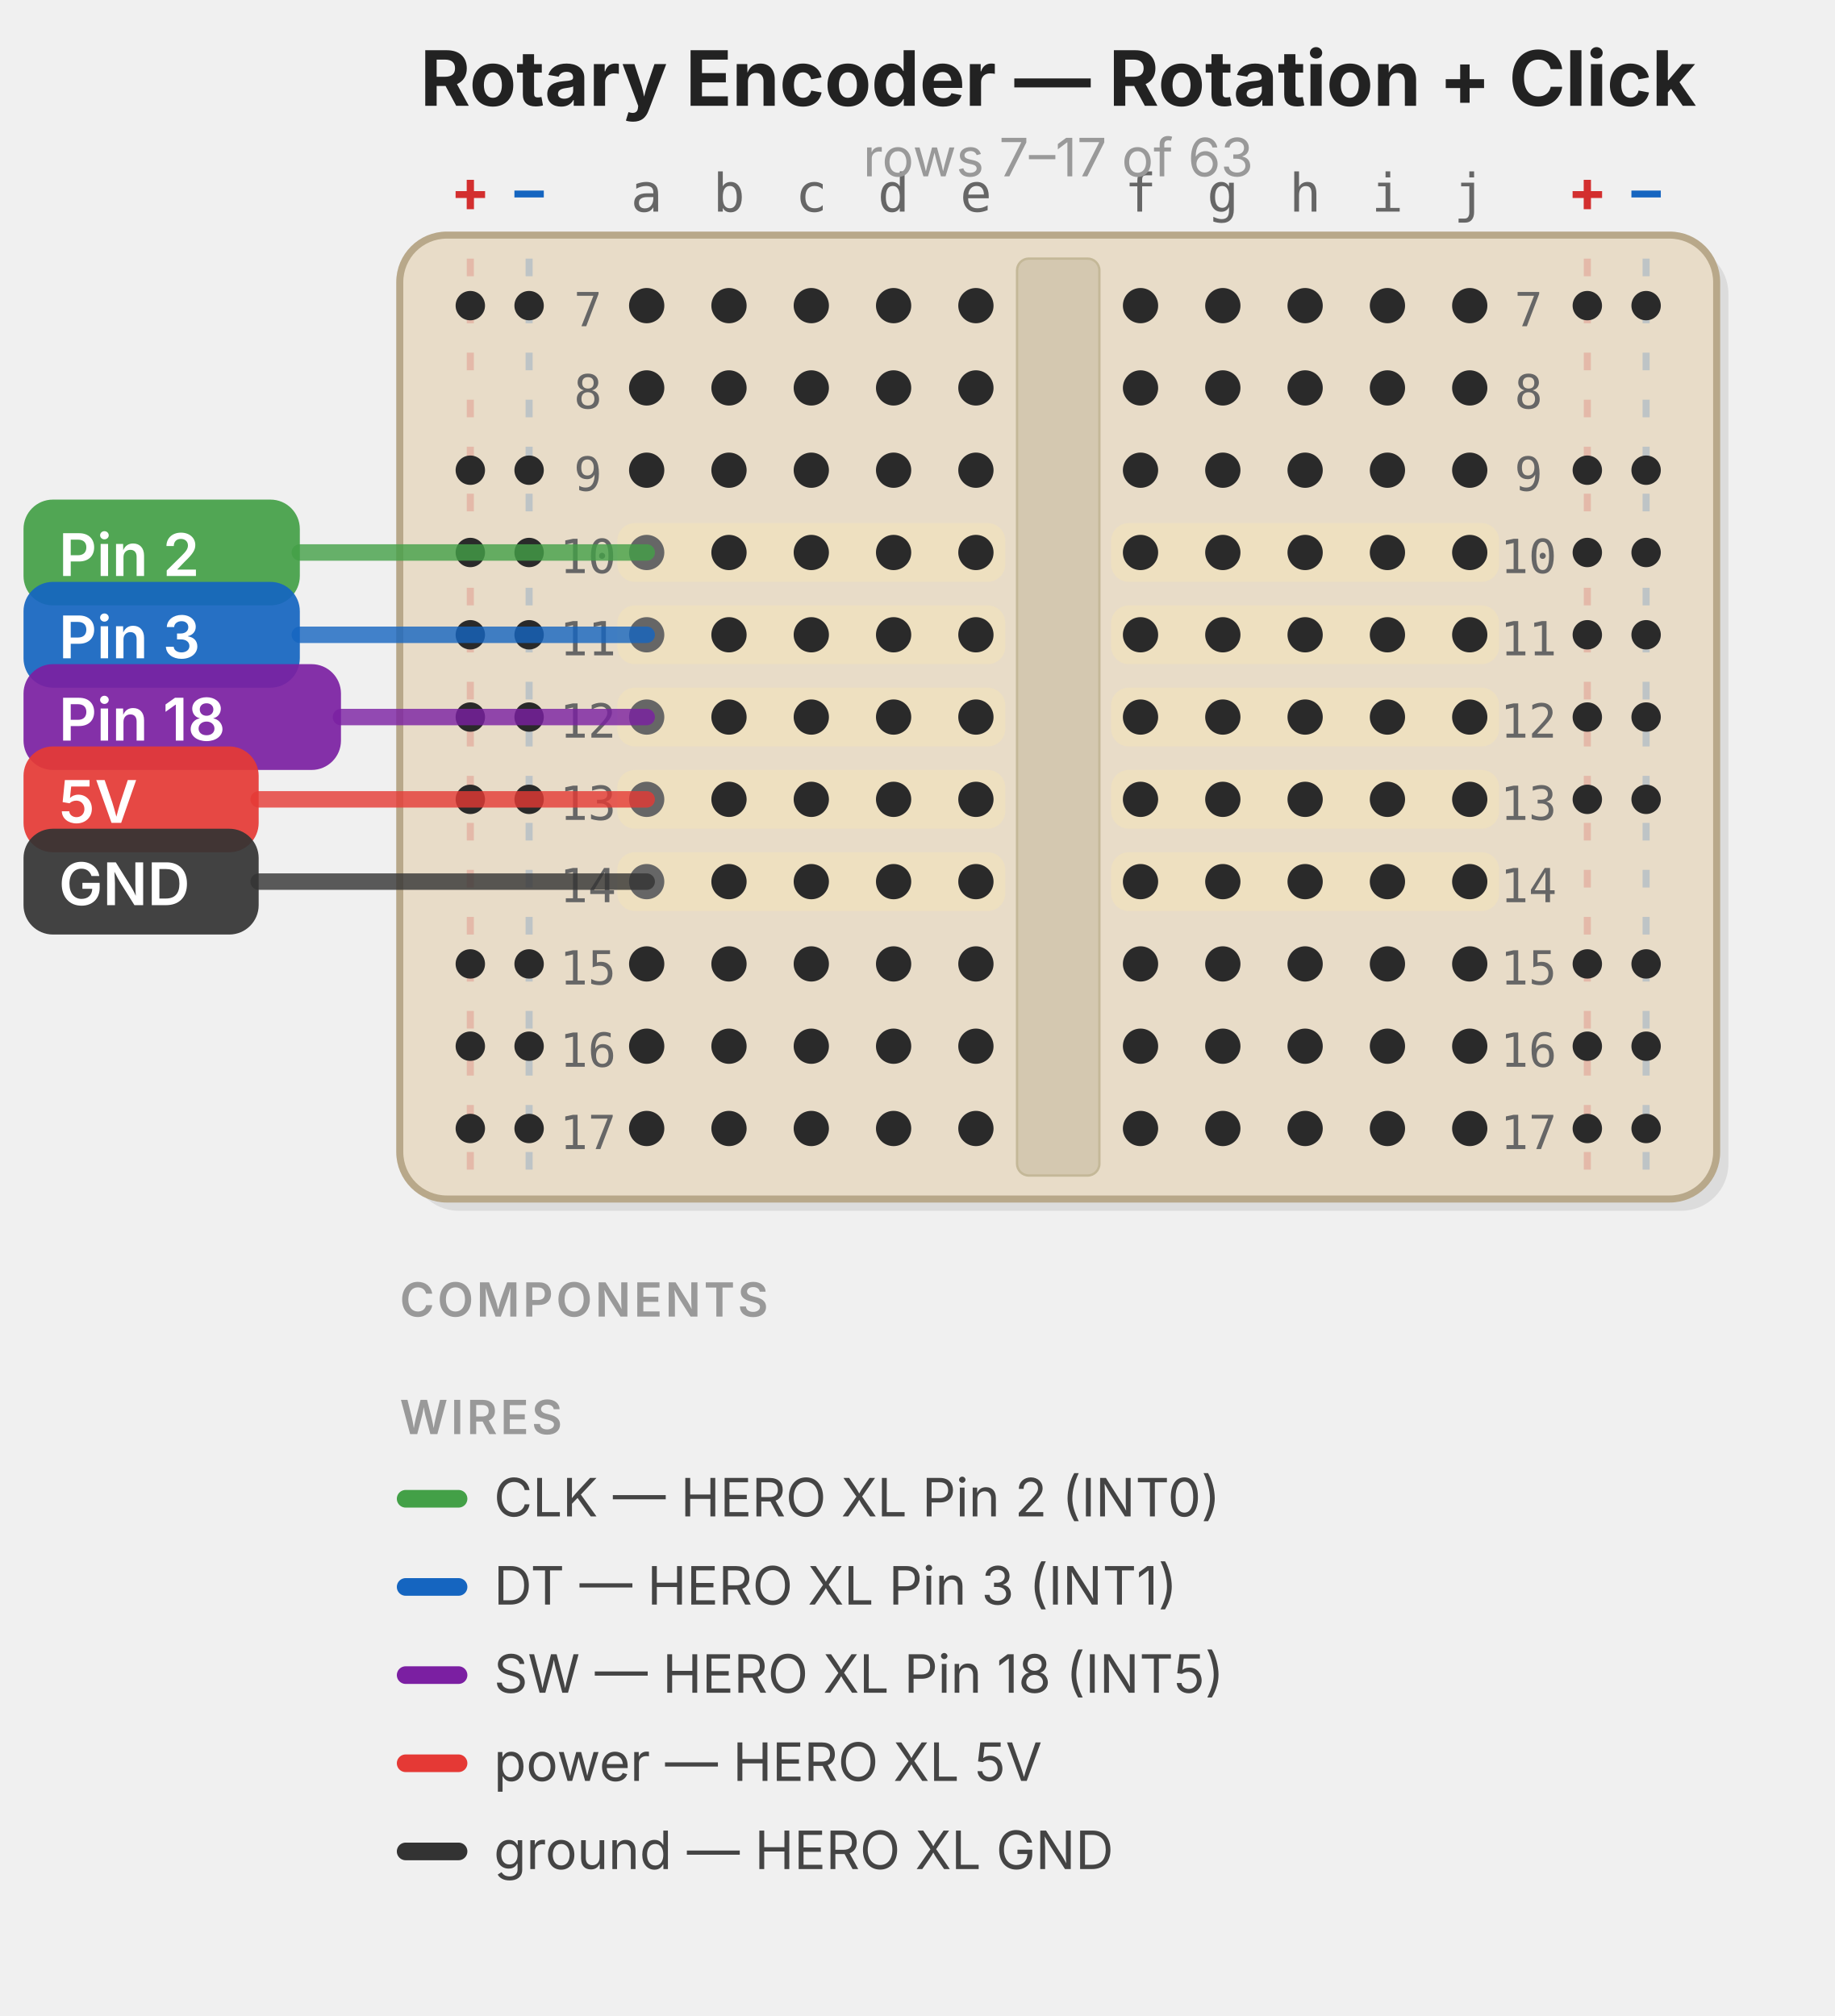
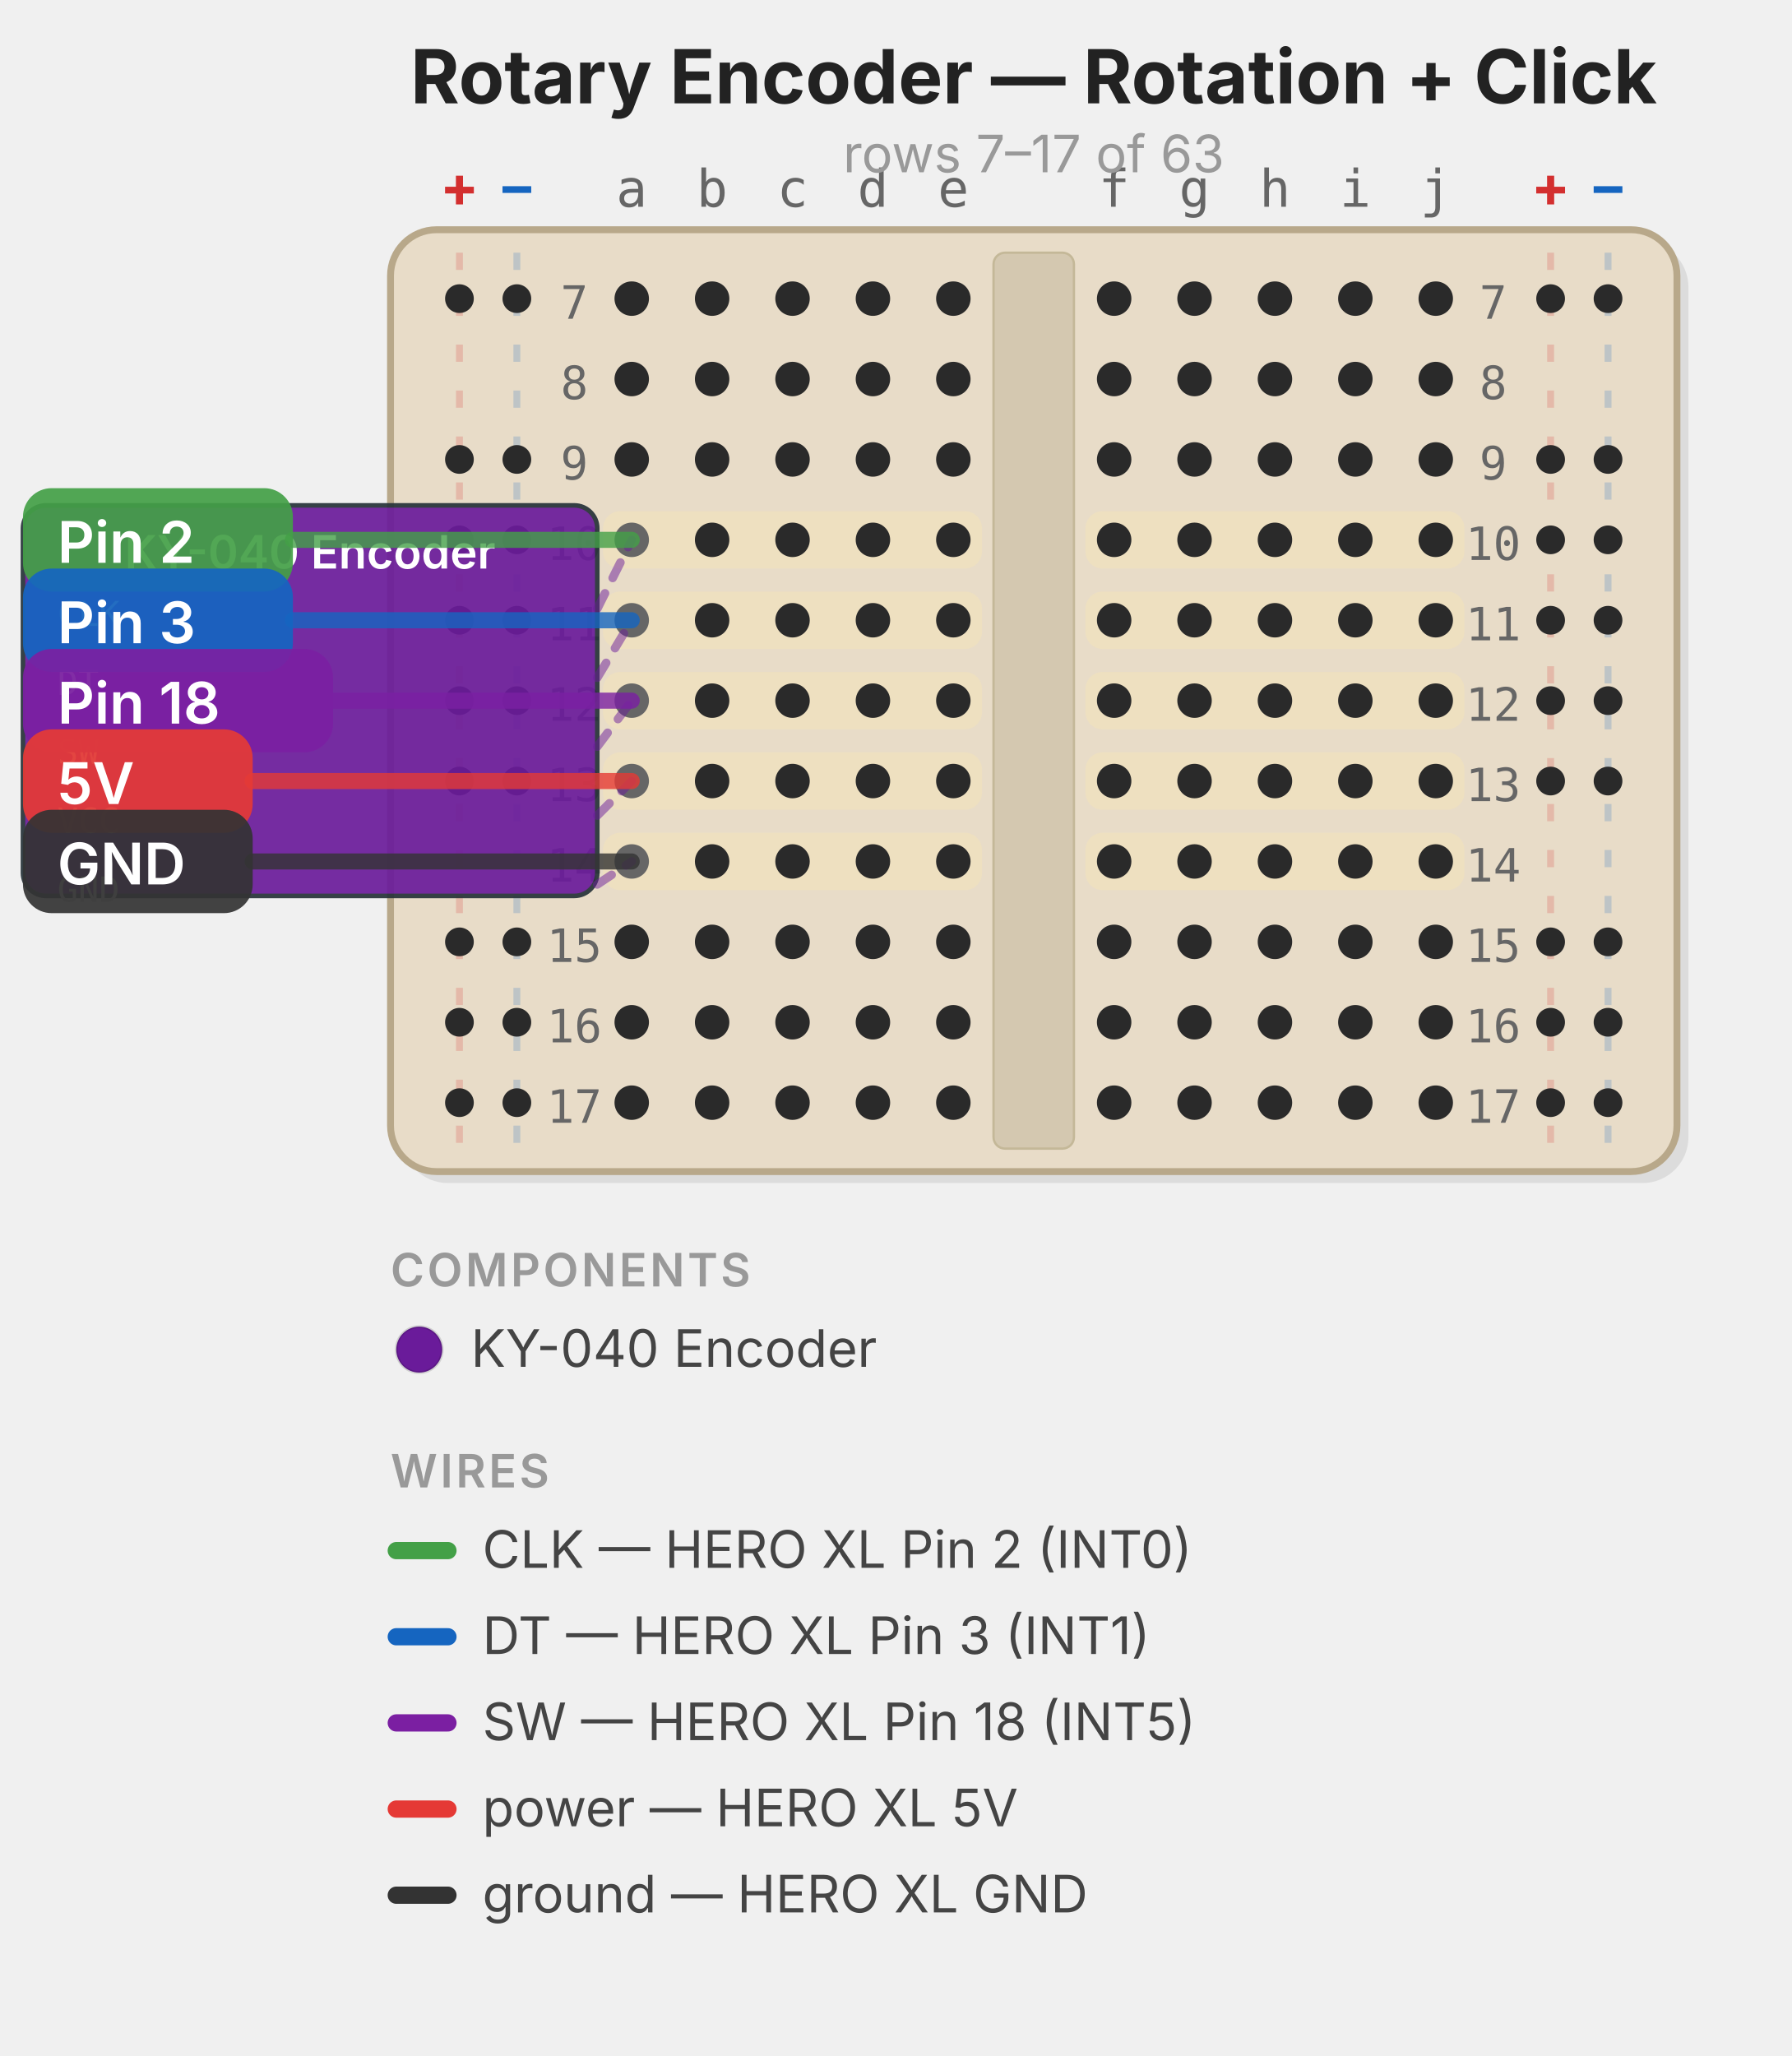
- <svg xmlns="http://www.w3.org/2000/svg" viewBox="0 0 312 343" width="312" height="343" style="background:#fff">
+ <svg xmlns="http://www.w3.org/2000/svg" viewBox="0 0 312 358" width="312" height="358" style="background:#fff">
  <rect x="70.0" y="42.0" width="224.0" height="164.0" rx="8" fill="#00000015" />
  <rect x="68.0" y="40.0" width="224.0" height="164.0" rx="8" fill="#e8dcc8" stroke="#b8a88a" stroke-width="1.2" />
  <rect x="173.0" y="44.0" width="14.0" height="156.0" rx="2" fill="#d4c8b0" stroke="#c4b898" stroke-width="0.4" />
  <line x1="80.0" y1="44.0" x2="80.0" y2="200.0" stroke="#d32f2f" stroke-width="1.2" opacity="0.2" stroke-dasharray="3,5" />
  <line x1="90.0" y1="44.0" x2="90.0" y2="200.0" stroke="#1565c0" stroke-width="1.2" opacity="0.2" stroke-dasharray="3,5" />
  <line x1="270.0" y1="44.0" x2="270.0" y2="200.0" stroke="#d32f2f" stroke-width="1.2" opacity="0.2" stroke-dasharray="3,5" />
  <line x1="280.0" y1="44.0" x2="280.0" y2="200.0" stroke="#1565c0" stroke-width="1.2" opacity="0.2" stroke-dasharray="3,5" />
  <rect x="105.0" y="89.0" width="66.0" height="10.0" rx="3" fill="#ffeaa7" opacity="0.25" />
  <rect x="189.0" y="89.0" width="66.0" height="10.0" rx="3" fill="#ffeaa7" opacity="0.25" />
  <rect x="105.0" y="103.0" width="66.0" height="10.0" rx="3" fill="#ffeaa7" opacity="0.25" />
  <rect x="189.0" y="103.0" width="66.0" height="10.0" rx="3" fill="#ffeaa7" opacity="0.25" />
  <rect x="105.0" y="117.0" width="66.0" height="10.0" rx="3" fill="#ffeaa7" opacity="0.25" />
  <rect x="189.0" y="117.0" width="66.0" height="10.0" rx="3" fill="#ffeaa7" opacity="0.25" />
  <rect x="105.0" y="131.0" width="66.0" height="10.0" rx="3" fill="#ffeaa7" opacity="0.25" />
  <rect x="189.0" y="131.0" width="66.0" height="10.0" rx="3" fill="#ffeaa7" opacity="0.25" />
  <rect x="105.0" y="145.0" width="66.0" height="10.0" rx="3" fill="#ffeaa7" opacity="0.25" />
  <rect x="189.0" y="145.0" width="66.0" height="10.0" rx="3" fill="#ffeaa7" opacity="0.25" />
  <circle cx="110.0" cy="52.0" r="3.0" fill="#2a2a2a" />
  <circle cx="110.0" cy="66.0" r="3.0" fill="#2a2a2a" />
  <circle cx="110.0" cy="80.0" r="3.0" fill="#2a2a2a" />
  <circle cx="110.0" cy="94.0" r="3.0" fill="#666" />
  <circle cx="110.0" cy="108.0" r="3.0" fill="#666" />
  <circle cx="110.0" cy="122.0" r="3.0" fill="#666" />
  <circle cx="110.0" cy="136.0" r="3.0" fill="#666" />
  <circle cx="110.0" cy="150.0" r="3.0" fill="#666" />
  <circle cx="110.0" cy="164.0" r="3.0" fill="#2a2a2a" />
  <circle cx="110.0" cy="178.0" r="3.0" fill="#2a2a2a" />
  <circle cx="110.0" cy="192.0" r="3.0" fill="#2a2a2a" />
  <circle cx="124.0" cy="52.0" r="3.0" fill="#2a2a2a" />
  <circle cx="124.0" cy="66.0" r="3.0" fill="#2a2a2a" />
  <circle cx="124.0" cy="80.0" r="3.0" fill="#2a2a2a" />
  <circle cx="124.0" cy="94.0" r="3.0" fill="#2a2a2a" />
  <circle cx="124.0" cy="108.0" r="3.0" fill="#2a2a2a" />
  <circle cx="124.0" cy="122.0" r="3.0" fill="#2a2a2a" />
  <circle cx="124.0" cy="136.0" r="3.0" fill="#2a2a2a" />
  <circle cx="124.0" cy="150.0" r="3.0" fill="#2a2a2a" />
  <circle cx="124.0" cy="164.0" r="3.0" fill="#2a2a2a" />
  <circle cx="124.0" cy="178.0" r="3.0" fill="#2a2a2a" />
  <circle cx="124.0" cy="192.0" r="3.0" fill="#2a2a2a" />
  <circle cx="138.0" cy="52.0" r="3.0" fill="#2a2a2a" />
  <circle cx="138.0" cy="66.0" r="3.0" fill="#2a2a2a" />
  <circle cx="138.0" cy="80.0" r="3.0" fill="#2a2a2a" />
  <circle cx="138.0" cy="94.0" r="3.0" fill="#2a2a2a" />
  <circle cx="138.0" cy="108.0" r="3.0" fill="#2a2a2a" />
  <circle cx="138.0" cy="122.0" r="3.0" fill="#2a2a2a" />
  <circle cx="138.0" cy="136.0" r="3.0" fill="#2a2a2a" />
  <circle cx="138.0" cy="150.0" r="3.0" fill="#2a2a2a" />
  <circle cx="138.0" cy="164.0" r="3.0" fill="#2a2a2a" />
  <circle cx="138.0" cy="178.0" r="3.0" fill="#2a2a2a" />
  <circle cx="138.0" cy="192.0" r="3.0" fill="#2a2a2a" />
  <circle cx="152.0" cy="52.0" r="3.0" fill="#2a2a2a" />
  <circle cx="152.0" cy="66.0" r="3.0" fill="#2a2a2a" />
  <circle cx="152.0" cy="80.0" r="3.0" fill="#2a2a2a" />
  <circle cx="152.0" cy="94.0" r="3.0" fill="#2a2a2a" />
  <circle cx="152.0" cy="108.0" r="3.0" fill="#2a2a2a" />
  <circle cx="152.0" cy="122.0" r="3.0" fill="#2a2a2a" />
  <circle cx="152.0" cy="136.0" r="3.0" fill="#2a2a2a" />
  <circle cx="152.0" cy="150.0" r="3.0" fill="#2a2a2a" />
  <circle cx="152.0" cy="164.0" r="3.0" fill="#2a2a2a" />
  <circle cx="152.0" cy="178.0" r="3.0" fill="#2a2a2a" />
  <circle cx="152.0" cy="192.0" r="3.0" fill="#2a2a2a" />
  <circle cx="166.0" cy="52.0" r="3.0" fill="#2a2a2a" />
  <circle cx="166.0" cy="66.0" r="3.0" fill="#2a2a2a" />
  <circle cx="166.0" cy="80.0" r="3.0" fill="#2a2a2a" />
  <circle cx="166.0" cy="94.0" r="3.0" fill="#2a2a2a" />
  <circle cx="166.0" cy="108.0" r="3.0" fill="#2a2a2a" />
  <circle cx="166.0" cy="122.0" r="3.0" fill="#2a2a2a" />
  <circle cx="166.0" cy="136.0" r="3.0" fill="#2a2a2a" />
  <circle cx="166.0" cy="150.0" r="3.0" fill="#2a2a2a" />
  <circle cx="166.0" cy="164.0" r="3.0" fill="#2a2a2a" />
  <circle cx="166.0" cy="178.0" r="3.0" fill="#2a2a2a" />
  <circle cx="166.0" cy="192.0" r="3.0" fill="#2a2a2a" />
  <circle cx="194.0" cy="52.0" r="3.0" fill="#2a2a2a" />
  <circle cx="194.0" cy="66.0" r="3.0" fill="#2a2a2a" />
  <circle cx="194.0" cy="80.0" r="3.0" fill="#2a2a2a" />
  <circle cx="194.0" cy="94.0" r="3.0" fill="#2a2a2a" />
  <circle cx="194.0" cy="108.0" r="3.0" fill="#2a2a2a" />
  <circle cx="194.0" cy="122.0" r="3.0" fill="#2a2a2a" />
  <circle cx="194.0" cy="136.0" r="3.0" fill="#2a2a2a" />
  <circle cx="194.0" cy="150.0" r="3.0" fill="#2a2a2a" />
  <circle cx="194.0" cy="164.0" r="3.0" fill="#2a2a2a" />
  <circle cx="194.0" cy="178.0" r="3.0" fill="#2a2a2a" />
  <circle cx="194.0" cy="192.0" r="3.0" fill="#2a2a2a" />
  <circle cx="208.0" cy="52.0" r="3.0" fill="#2a2a2a" />
  <circle cx="208.0" cy="66.0" r="3.0" fill="#2a2a2a" />
  <circle cx="208.0" cy="80.0" r="3.0" fill="#2a2a2a" />
  <circle cx="208.0" cy="94.0" r="3.0" fill="#2a2a2a" />
  <circle cx="208.0" cy="108.0" r="3.0" fill="#2a2a2a" />
  <circle cx="208.0" cy="122.0" r="3.0" fill="#2a2a2a" />
  <circle cx="208.0" cy="136.0" r="3.0" fill="#2a2a2a" />
  <circle cx="208.0" cy="150.0" r="3.0" fill="#2a2a2a" />
  <circle cx="208.0" cy="164.0" r="3.0" fill="#2a2a2a" />
  <circle cx="208.0" cy="178.0" r="3.0" fill="#2a2a2a" />
  <circle cx="208.0" cy="192.0" r="3.0" fill="#2a2a2a" />
  <circle cx="222.0" cy="52.0" r="3.0" fill="#2a2a2a" />
  <circle cx="222.0" cy="66.0" r="3.0" fill="#2a2a2a" />
  <circle cx="222.0" cy="80.0" r="3.0" fill="#2a2a2a" />
  <circle cx="222.0" cy="94.0" r="3.0" fill="#2a2a2a" />
  <circle cx="222.0" cy="108.0" r="3.0" fill="#2a2a2a" />
  <circle cx="222.0" cy="122.0" r="3.0" fill="#2a2a2a" />
  <circle cx="222.0" cy="136.0" r="3.0" fill="#2a2a2a" />
  <circle cx="222.0" cy="150.0" r="3.0" fill="#2a2a2a" />
  <circle cx="222.0" cy="164.0" r="3.0" fill="#2a2a2a" />
  <circle cx="222.0" cy="178.0" r="3.0" fill="#2a2a2a" />
  <circle cx="222.0" cy="192.0" r="3.0" fill="#2a2a2a" />
  <circle cx="236.0" cy="52.0" r="3.0" fill="#2a2a2a" />
  <circle cx="236.0" cy="66.0" r="3.0" fill="#2a2a2a" />
  <circle cx="236.0" cy="80.0" r="3.0" fill="#2a2a2a" />
  <circle cx="236.0" cy="94.0" r="3.0" fill="#2a2a2a" />
  <circle cx="236.0" cy="108.0" r="3.0" fill="#2a2a2a" />
  <circle cx="236.0" cy="122.0" r="3.0" fill="#2a2a2a" />
  <circle cx="236.0" cy="136.0" r="3.0" fill="#2a2a2a" />
  <circle cx="236.0" cy="150.0" r="3.0" fill="#2a2a2a" />
  <circle cx="236.0" cy="164.0" r="3.0" fill="#2a2a2a" />
  <circle cx="236.0" cy="178.0" r="3.0" fill="#2a2a2a" />
  <circle cx="236.0" cy="192.0" r="3.0" fill="#2a2a2a" />
  <circle cx="250.0" cy="52.0" r="3.0" fill="#2a2a2a" />
  <circle cx="250.0" cy="66.0" r="3.0" fill="#2a2a2a" />
  <circle cx="250.0" cy="80.0" r="3.0" fill="#2a2a2a" />
  <circle cx="250.0" cy="94.0" r="3.0" fill="#2a2a2a" />
  <circle cx="250.0" cy="108.0" r="3.0" fill="#2a2a2a" />
  <circle cx="250.0" cy="122.0" r="3.0" fill="#2a2a2a" />
  <circle cx="250.0" cy="136.0" r="3.0" fill="#2a2a2a" />
  <circle cx="250.0" cy="150.0" r="3.0" fill="#2a2a2a" />
  <circle cx="250.0" cy="164.0" r="3.0" fill="#2a2a2a" />
  <circle cx="250.0" cy="178.0" r="3.0" fill="#2a2a2a" />
  <circle cx="250.0" cy="192.0" r="3.0" fill="#2a2a2a" />
  <circle cx="80.0" cy="52.0" r="2.5" fill="#2a2a2a" />
  <circle cx="80.0" cy="80.0" r="2.5" fill="#2a2a2a" />
  <circle cx="80.0" cy="94.0" r="2.5" fill="#2a2a2a" />
  <circle cx="80.0" cy="108.0" r="2.5" fill="#2a2a2a" />
  <circle cx="80.0" cy="122.0" r="2.5" fill="#2a2a2a" />
  <circle cx="80.0" cy="136.0" r="2.5" fill="#2a2a2a" />
  <circle cx="80.0" cy="164.0" r="2.5" fill="#2a2a2a" />
  <circle cx="80.0" cy="178.0" r="2.5" fill="#2a2a2a" />
  <circle cx="80.0" cy="192.0" r="2.5" fill="#2a2a2a" />
  <circle cx="90.0" cy="52.0" r="2.5" fill="#2a2a2a" />
  <circle cx="90.0" cy="80.0" r="2.5" fill="#2a2a2a" />
  <circle cx="90.0" cy="94.0" r="2.5" fill="#2a2a2a" />
  <circle cx="90.0" cy="108.0" r="2.5" fill="#2a2a2a" />
  <circle cx="90.0" cy="122.0" r="2.5" fill="#2a2a2a" />
  <circle cx="90.0" cy="136.0" r="2.5" fill="#2a2a2a" />
  <circle cx="90.0" cy="164.0" r="2.5" fill="#2a2a2a" />
  <circle cx="90.0" cy="178.0" r="2.5" fill="#2a2a2a" />
  <circle cx="90.0" cy="192.0" r="2.5" fill="#2a2a2a" />
  <circle cx="270.0" cy="52.0" r="2.5" fill="#2a2a2a" />
  <circle cx="270.0" cy="80.0" r="2.5" fill="#2a2a2a" />
  <circle cx="270.0" cy="94.0" r="2.5" fill="#2a2a2a" />
  <circle cx="270.0" cy="108.0" r="2.5" fill="#2a2a2a" />
  <circle cx="270.0" cy="122.0" r="2.5" fill="#2a2a2a" />
  <circle cx="270.0" cy="136.0" r="2.5" fill="#2a2a2a" />
  <circle cx="270.0" cy="164.0" r="2.5" fill="#2a2a2a" />
  <circle cx="270.0" cy="178.0" r="2.5" fill="#2a2a2a" />
  <circle cx="270.0" cy="192.0" r="2.5" fill="#2a2a2a" />
  <circle cx="280.0" cy="52.0" r="2.5" fill="#2a2a2a" />
  <circle cx="280.0" cy="80.0" r="2.5" fill="#2a2a2a" />
  <circle cx="280.0" cy="94.0" r="2.5" fill="#2a2a2a" />
  <circle cx="280.0" cy="108.0" r="2.5" fill="#2a2a2a" />
  <circle cx="280.0" cy="122.0" r="2.5" fill="#2a2a2a" />
  <circle cx="280.0" cy="136.0" r="2.5" fill="#2a2a2a" />
  <circle cx="280.0" cy="164.0" r="2.5" fill="#2a2a2a" />
  <circle cx="280.0" cy="178.0" r="2.5" fill="#2a2a2a" />
  <circle cx="280.0" cy="192.0" r="2.5" fill="#2a2a2a" />
  <text x="110.0" y="36.0" font-size="9" fill="#666" text-anchor="middle" font-family="'SF Mono', 'Cascadia Code', 'Fira Code', monospace">a</text>
  <text x="124.0" y="36.0" font-size="9" fill="#666" text-anchor="middle" font-family="'SF Mono', 'Cascadia Code', 'Fira Code', monospace">b</text>
  <text x="138.0" y="36.0" font-size="9" fill="#666" text-anchor="middle" font-family="'SF Mono', 'Cascadia Code', 'Fira Code', monospace">c</text>
  <text x="152.0" y="36.0" font-size="9" fill="#666" text-anchor="middle" font-family="'SF Mono', 'Cascadia Code', 'Fira Code', monospace">d</text>
  <text x="166.0" y="36.0" font-size="9" fill="#666" text-anchor="middle" font-family="'SF Mono', 'Cascadia Code', 'Fira Code', monospace">e</text>
  <text x="194.0" y="36.0" font-size="9" fill="#666" text-anchor="middle" font-family="'SF Mono', 'Cascadia Code', 'Fira Code', monospace">f</text>
  <text x="208.0" y="36.0" font-size="9" fill="#666" text-anchor="middle" font-family="'SF Mono', 'Cascadia Code', 'Fira Code', monospace">g</text>
  <text x="222.0" y="36.0" font-size="9" fill="#666" text-anchor="middle" font-family="'SF Mono', 'Cascadia Code', 'Fira Code', monospace">h</text>
  <text x="236.0" y="36.0" font-size="9" fill="#666" text-anchor="middle" font-family="'SF Mono', 'Cascadia Code', 'Fira Code', monospace">i</text>
  <text x="250.0" y="36.0" font-size="9" fill="#666" text-anchor="middle" font-family="'SF Mono', 'Cascadia Code', 'Fira Code', monospace">j</text>
  <text x="80.0" y="36.0" font-size="10" fill="#d32f2f" font-weight="bold" text-anchor="middle" font-family="system-ui, -apple-system, 'Segoe UI', sans-serif">+</text>
  <text x="90.0" y="36.0" font-size="10" fill="#1565c0" font-weight="bold" text-anchor="middle" font-family="system-ui, -apple-system, 'Segoe UI', sans-serif">–</text>
  <text x="270.0" y="36.0" font-size="10" fill="#d32f2f" font-weight="bold" text-anchor="middle" font-family="system-ui, -apple-system, 'Segoe UI', sans-serif">+</text>
  <text x="280.0" y="36.0" font-size="10" fill="#1565c0" font-weight="bold" text-anchor="middle" font-family="system-ui, -apple-system, 'Segoe UI', sans-serif">–</text>
  <text x="100.0" y="55.5" font-size="8" fill="#666" text-anchor="middle" font-family="'SF Mono', 'Cascadia Code', 'Fira Code', monospace">7</text>
  <text x="260.0" y="55.5" font-size="8" fill="#666" text-anchor="middle" font-family="'SF Mono', 'Cascadia Code', 'Fira Code', monospace">7</text>
  <text x="100.0" y="69.5" font-size="8" fill="#666" text-anchor="middle" font-family="'SF Mono', 'Cascadia Code', 'Fira Code', monospace">8</text>
  <text x="260.0" y="69.5" font-size="8" fill="#666" text-anchor="middle" font-family="'SF Mono', 'Cascadia Code', 'Fira Code', monospace">8</text>
  <text x="100.0" y="83.5" font-size="8" fill="#666" text-anchor="middle" font-family="'SF Mono', 'Cascadia Code', 'Fira Code', monospace">9</text>
  <text x="260.0" y="83.5" font-size="8" fill="#666" text-anchor="middle" font-family="'SF Mono', 'Cascadia Code', 'Fira Code', monospace">9</text>
  <text x="100.0" y="97.5" font-size="8" fill="#666" text-anchor="middle" font-family="'SF Mono', 'Cascadia Code', 'Fira Code', monospace">10</text>
  <text x="260.0" y="97.5" font-size="8" fill="#666" text-anchor="middle" font-family="'SF Mono', 'Cascadia Code', 'Fira Code', monospace">10</text>
  <text x="100.0" y="111.5" font-size="8" fill="#666" text-anchor="middle" font-family="'SF Mono', 'Cascadia Code', 'Fira Code', monospace">11</text>
  <text x="260.0" y="111.5" font-size="8" fill="#666" text-anchor="middle" font-family="'SF Mono', 'Cascadia Code', 'Fira Code', monospace">11</text>
  <text x="100.0" y="125.5" font-size="8" fill="#666" text-anchor="middle" font-family="'SF Mono', 'Cascadia Code', 'Fira Code', monospace">12</text>
  <text x="260.0" y="125.5" font-size="8" fill="#666" text-anchor="middle" font-family="'SF Mono', 'Cascadia Code', 'Fira Code', monospace">12</text>
  <text x="100.0" y="139.5" font-size="8" fill="#666" text-anchor="middle" font-family="'SF Mono', 'Cascadia Code', 'Fira Code', monospace">13</text>
  <text x="260.0" y="139.5" font-size="8" fill="#666" text-anchor="middle" font-family="'SF Mono', 'Cascadia Code', 'Fira Code', monospace">13</text>
  <text x="100.0" y="153.5" font-size="8" fill="#666" text-anchor="middle" font-family="'SF Mono', 'Cascadia Code', 'Fira Code', monospace">14</text>
  <text x="260.0" y="153.5" font-size="8" fill="#666" text-anchor="middle" font-family="'SF Mono', 'Cascadia Code', 'Fira Code', monospace">14</text>
  <text x="100.0" y="167.5" font-size="8" fill="#666" text-anchor="middle" font-family="'SF Mono', 'Cascadia Code', 'Fira Code', monospace">15</text>
  <text x="260.0" y="167.5" font-size="8" fill="#666" text-anchor="middle" font-family="'SF Mono', 'Cascadia Code', 'Fira Code', monospace">15</text>
  <text x="100.0" y="181.5" font-size="8" fill="#666" text-anchor="middle" font-family="'SF Mono', 'Cascadia Code', 'Fira Code', monospace">16</text>
  <text x="260.0" y="181.5" font-size="8" fill="#666" text-anchor="middle" font-family="'SF Mono', 'Cascadia Code', 'Fira Code', monospace">16</text>
  <text x="100.0" y="195.5" font-size="8" fill="#666" text-anchor="middle" font-family="'SF Mono', 'Cascadia Code', 'Fira Code', monospace">17</text>
  <text x="260.0" y="195.5" font-size="8" fill="#666" text-anchor="middle" font-family="'SF Mono', 'Cascadia Code', 'Fira Code', monospace">17</text>
+   <rect x="4.0" y="88.0" width="100.0" height="68.0" rx="4" fill="#6a1b9a" stroke="#263238" stroke-width="0.8" opacity="0.92" />
+   <text x="54.0" y="99.0" font-size="8" fill="white" font-weight="600" text-anchor="middle" font-family="system-ui, -apple-system, 'Segoe UI', sans-serif">KY-040 Encoder</text>
+   <text x="10.0" y="109.0" font-size="6" fill="#ccc" font-family="'SF Mono', 'Cascadia Code', 'Fira Code', monospace">CLK</text>
+   <line x1="104.0" y1="106.0" x2="110.0" y2="94.0" stroke="#6a1b9a" stroke-width="1.5" stroke-linecap="round" opacity="0.5" stroke-dasharray="3,3" />
+   <text x="10.0" y="121.0" font-size="6" fill="#ccc" font-family="'SF Mono', 'Cascadia Code', 'Fira Code', monospace">DT</text>
+   <line x1="104.0" y1="118.0" x2="110.0" y2="108.0" stroke="#6a1b9a" stroke-width="1.5" stroke-linecap="round" opacity="0.5" stroke-dasharray="3,3" />
+   <text x="10.0" y="133.0" font-size="6" fill="#ccc" font-family="'SF Mono', 'Cascadia Code', 'Fira Code', monospace">SW</text>
+   <line x1="104.0" y1="130.0" x2="110.0" y2="122.0" stroke="#6a1b9a" stroke-width="1.5" stroke-linecap="round" opacity="0.5" stroke-dasharray="3,3" />
+   <text x="10.0" y="145.0" font-size="6" fill="#ccc" font-family="'SF Mono', 'Cascadia Code', 'Fira Code', monospace">VCC</text>
+   <line x1="104.0" y1="142.0" x2="110.0" y2="136.0" stroke="#6a1b9a" stroke-width="1.5" stroke-linecap="round" opacity="0.5" stroke-dasharray="3,3" />
+   <text x="10.0" y="157.0" font-size="6" fill="#ccc" font-family="'SF Mono', 'Cascadia Code', 'Fira Code', monospace">GND</text>
+   <line x1="104.0" y1="154.0" x2="110.0" y2="150.0" stroke="#6a1b9a" stroke-width="1.5" stroke-linecap="round" opacity="0.5" stroke-dasharray="3,3" />
  <line x1="51.0" y1="94.0" x2="110.0" y2="94.0" stroke="#43a047" stroke-width="2.8" stroke-linecap="round" opacity="0.8" />
  <rect x="4.0" y="85.0" width="47.0" height="18.0" rx="5" fill="#43a047" opacity="0.92" />
  <text x="10.0" y="98.0" font-size="10" fill="white" font-weight="600" font-family="system-ui, -apple-system, 'Segoe UI', sans-serif">Pin 2</text>
  <line x1="51.0" y1="108.0" x2="110.0" y2="108.0" stroke="#1565c0" stroke-width="2.8" stroke-linecap="round" opacity="0.8" />
  <rect x="4.0" y="99.0" width="47.0" height="18.0" rx="5" fill="#1565c0" opacity="0.92" />
  <text x="10.0" y="112.0" font-size="10" fill="white" font-weight="600" font-family="system-ui, -apple-system, 'Segoe UI', sans-serif">Pin 3</text>
  <line x1="58.0" y1="122.0" x2="110.0" y2="122.0" stroke="#7b1fa2" stroke-width="2.8" stroke-linecap="round" opacity="0.8" />
  <rect x="4.0" y="113.0" width="54.0" height="18.0" rx="5" fill="#7b1fa2" opacity="0.92" />
  <text x="10.0" y="126.0" font-size="10" fill="white" font-weight="600" font-family="system-ui, -apple-system, 'Segoe UI', sans-serif">Pin 18</text>
  <line x1="44.0" y1="136.0" x2="110.0" y2="136.0" stroke="#e53935" stroke-width="2.8" stroke-linecap="round" opacity="0.8" />
  <rect x="4.0" y="127.0" width="40.0" height="18.0" rx="5" fill="#e53935" opacity="0.92" />
  <text x="10.0" y="140.0" font-size="10" fill="white" font-weight="600" font-family="system-ui, -apple-system, 'Segoe UI', sans-serif">5V</text>
  <line x1="44.0" y1="150.0" x2="110.0" y2="150.0" stroke="#333333" stroke-width="2.8" stroke-linecap="round" opacity="0.8" />
  <rect x="4.0" y="141.0" width="40.0" height="18.0" rx="5" fill="#333333" opacity="0.92" />
  <text x="10.0" y="154.0" font-size="10" fill="white" font-weight="600" font-family="system-ui, -apple-system, 'Segoe UI', sans-serif">GND</text>
  <text x="68.0" y="224.0" font-size="8" fill="#999" font-weight="600" letter-spacing="0.5" font-family="system-ui, -apple-system, 'Segoe UI', sans-serif">COMPONENTS</text>
-   <text x="68.0" y="244.0" font-size="8" fill="#999" font-weight="600" letter-spacing="0.5" font-family="system-ui, -apple-system, 'Segoe UI', sans-serif">WIRES</text>
-   <line x1="69.0" y1="255.0" x2="78.0" y2="255.0" stroke="#43a047" stroke-width="3" stroke-linecap="round" />
-   <text x="84.0" y="258.0" font-size="9" fill="#444" font-family="system-ui, -apple-system, 'Segoe UI', sans-serif">CLK — HERO XL Pin 2 (INT0)</text>
-   <line x1="69.0" y1="270.0" x2="78.0" y2="270.0" stroke="#1565c0" stroke-width="3" stroke-linecap="round" />
-   <text x="84.0" y="273.0" font-size="9" fill="#444" font-family="system-ui, -apple-system, 'Segoe UI', sans-serif">DT — HERO XL Pin 3 (INT1)</text>
-   <line x1="69.0" y1="285.0" x2="78.0" y2="285.0" stroke="#7b1fa2" stroke-width="3" stroke-linecap="round" />
-   <text x="84.0" y="288.0" font-size="9" fill="#444" font-family="system-ui, -apple-system, 'Segoe UI', sans-serif">SW — HERO XL Pin 18 (INT5)</text>
-   <line x1="69.0" y1="300.0" x2="78.0" y2="300.0" stroke="#e53935" stroke-width="3" stroke-linecap="round" />
-   <text x="84.0" y="303.0" font-size="9" fill="#444" font-family="system-ui, -apple-system, 'Segoe UI', sans-serif">power — HERO XL 5V</text>
-   <line x1="69.0" y1="315.0" x2="78.0" y2="315.0" stroke="#333333" stroke-width="3" stroke-linecap="round" />
-   <text x="84.0" y="318.0" font-size="9" fill="#444" font-family="system-ui, -apple-system, 'Segoe UI', sans-serif">ground — HERO XL GND</text>
+   <circle cx="73.0" cy="235.0" r="4.0" fill="#6a1b9a" stroke="#0002" stroke-width="0.5" />
+   <text x="82.0" y="238.0" font-size="9" fill="#444" font-family="system-ui, -apple-system, 'Segoe UI', sans-serif">KY-040 Encoder</text>
+   <text x="68.0" y="259.0" font-size="8" fill="#999" font-weight="600" letter-spacing="0.5" font-family="system-ui, -apple-system, 'Segoe UI', sans-serif">WIRES</text>
+   <line x1="69.0" y1="270.0" x2="78.0" y2="270.0" stroke="#43a047" stroke-width="3" stroke-linecap="round" />
+   <text x="84.0" y="273.0" font-size="9" fill="#444" font-family="system-ui, -apple-system, 'Segoe UI', sans-serif">CLK — HERO XL Pin 2 (INT0)</text>
+   <line x1="69.0" y1="285.0" x2="78.0" y2="285.0" stroke="#1565c0" stroke-width="3" stroke-linecap="round" />
+   <text x="84.0" y="288.0" font-size="9" fill="#444" font-family="system-ui, -apple-system, 'Segoe UI', sans-serif">DT — HERO XL Pin 3 (INT1)</text>
+   <line x1="69.0" y1="300.0" x2="78.0" y2="300.0" stroke="#7b1fa2" stroke-width="3" stroke-linecap="round" />
+   <text x="84.0" y="303.0" font-size="9" fill="#444" font-family="system-ui, -apple-system, 'Segoe UI', sans-serif">SW — HERO XL Pin 18 (INT5)</text>
+   <line x1="69.0" y1="315.0" x2="78.0" y2="315.0" stroke="#e53935" stroke-width="3" stroke-linecap="round" />
+   <text x="84.0" y="318.0" font-size="9" fill="#444" font-family="system-ui, -apple-system, 'Segoe UI', sans-serif">power — HERO XL 5V</text>
+   <line x1="69.0" y1="330.0" x2="78.0" y2="330.0" stroke="#333333" stroke-width="3" stroke-linecap="round" />
+   <text x="84.0" y="333.0" font-size="9" fill="#444" font-family="system-ui, -apple-system, 'Segoe UI', sans-serif">ground — HERO XL GND</text>
  <text x="180.0" y="18.0" font-size="13" fill="#222" font-weight="700" text-anchor="middle" font-family="system-ui, -apple-system, 'Segoe UI', sans-serif">Rotary Encoder — Rotation + Click</text>
  <text x="180.0" y="30.0" font-size="9" fill="#999" text-anchor="middle" font-family="system-ui, -apple-system, 'Segoe UI', sans-serif">rows 7–17 of 63</text>
</svg>
